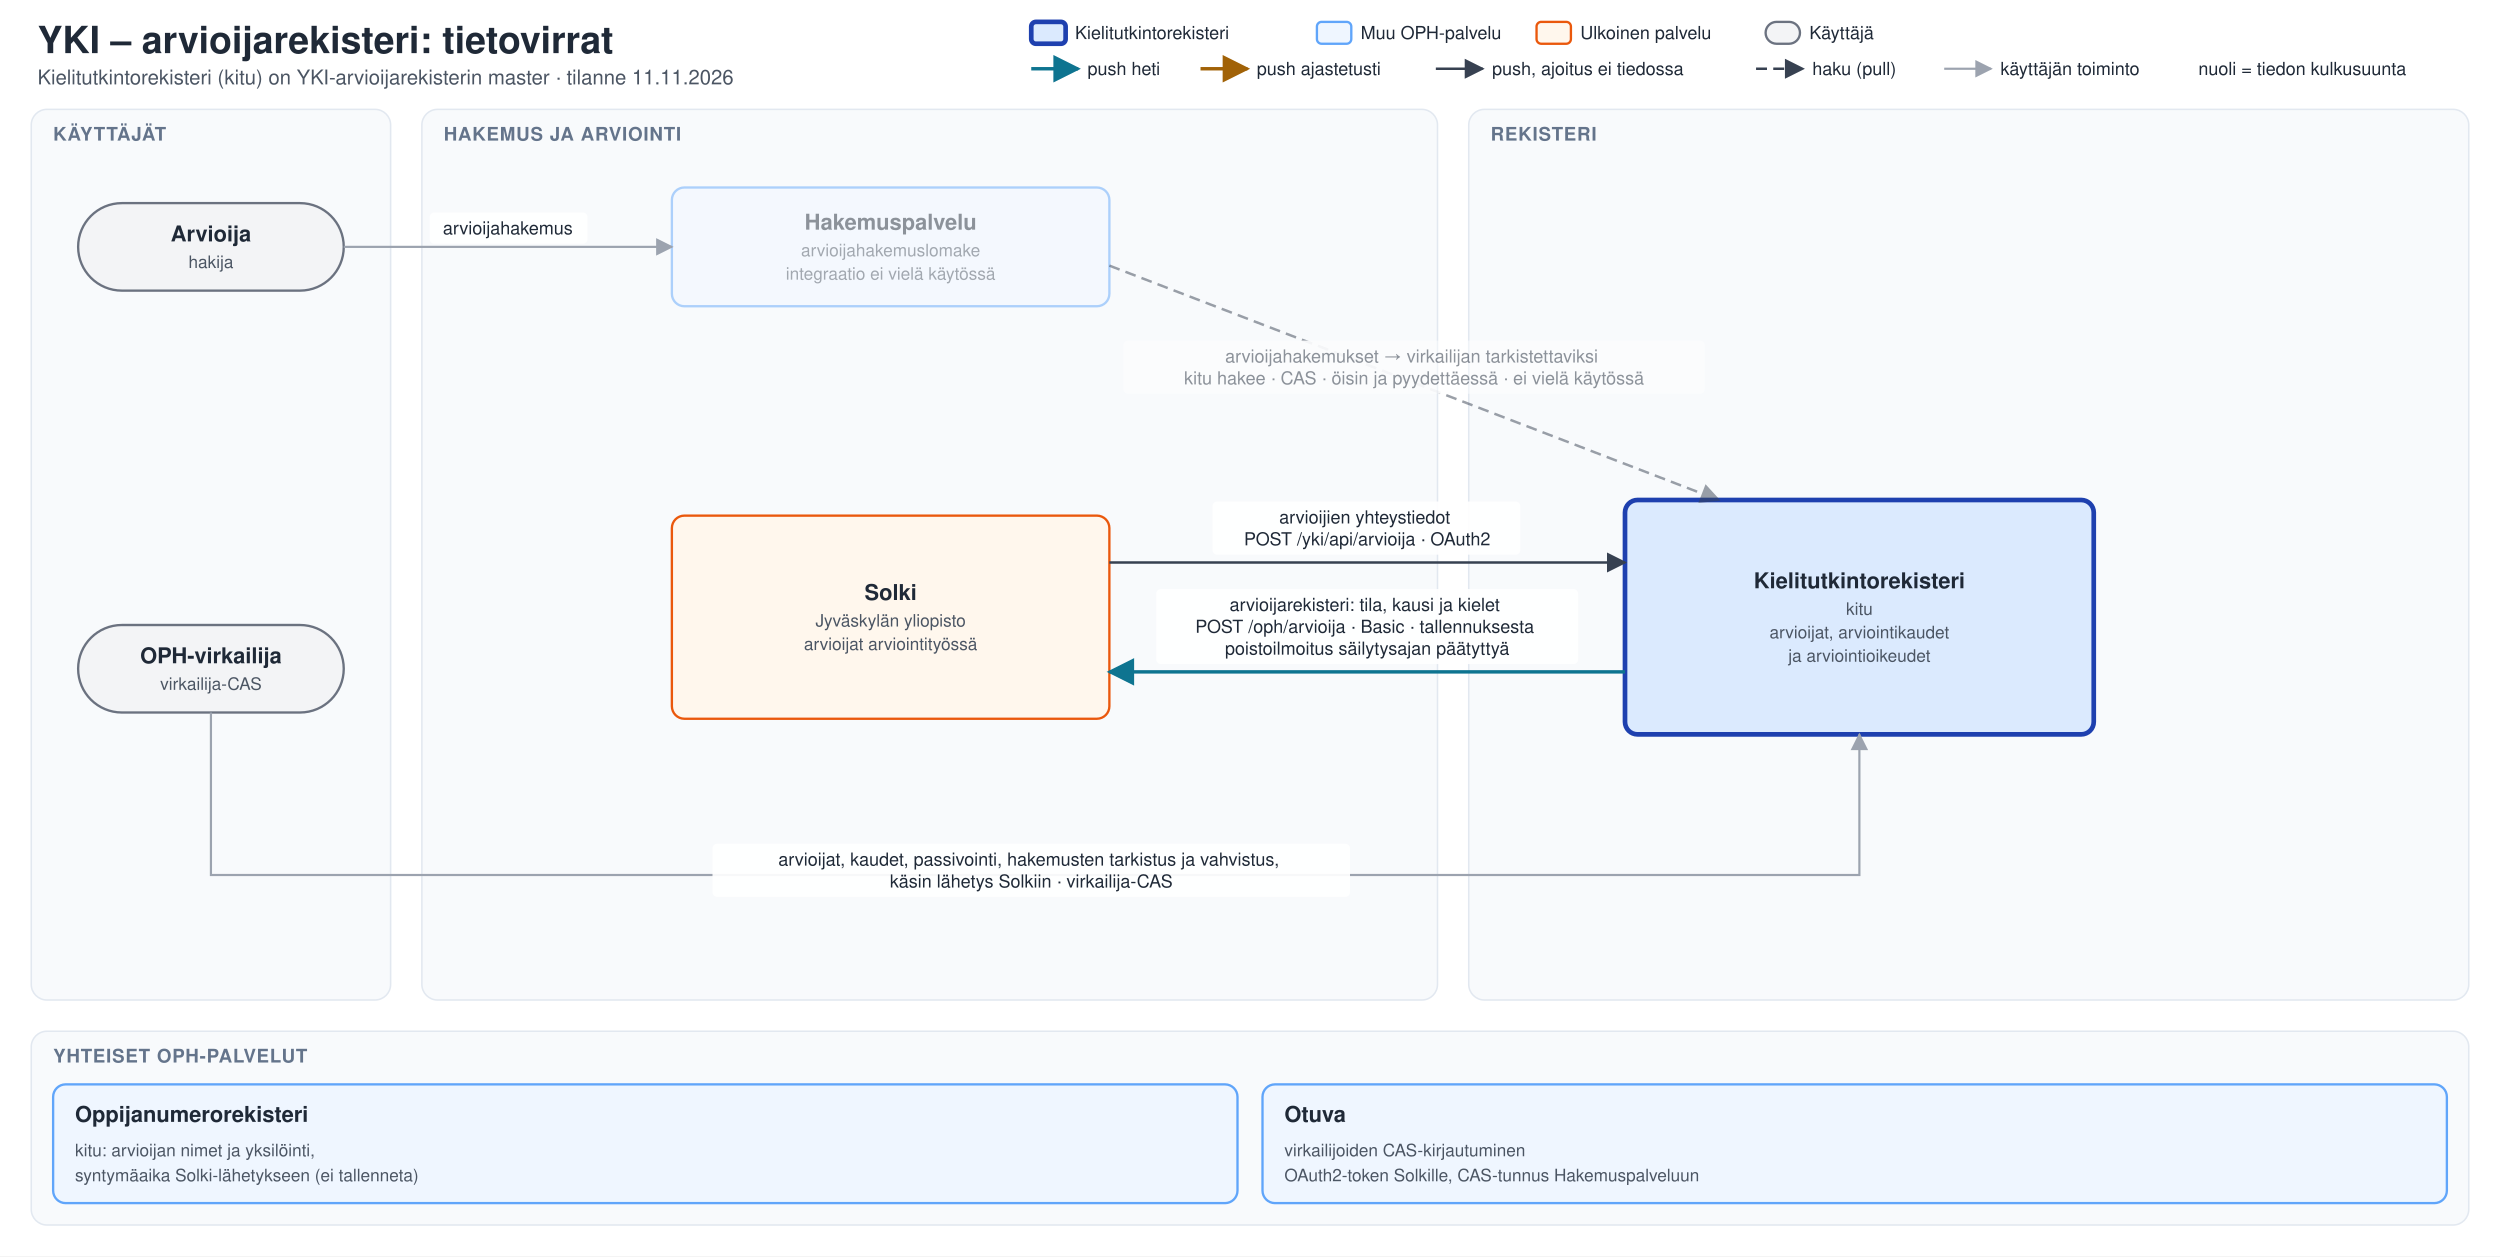
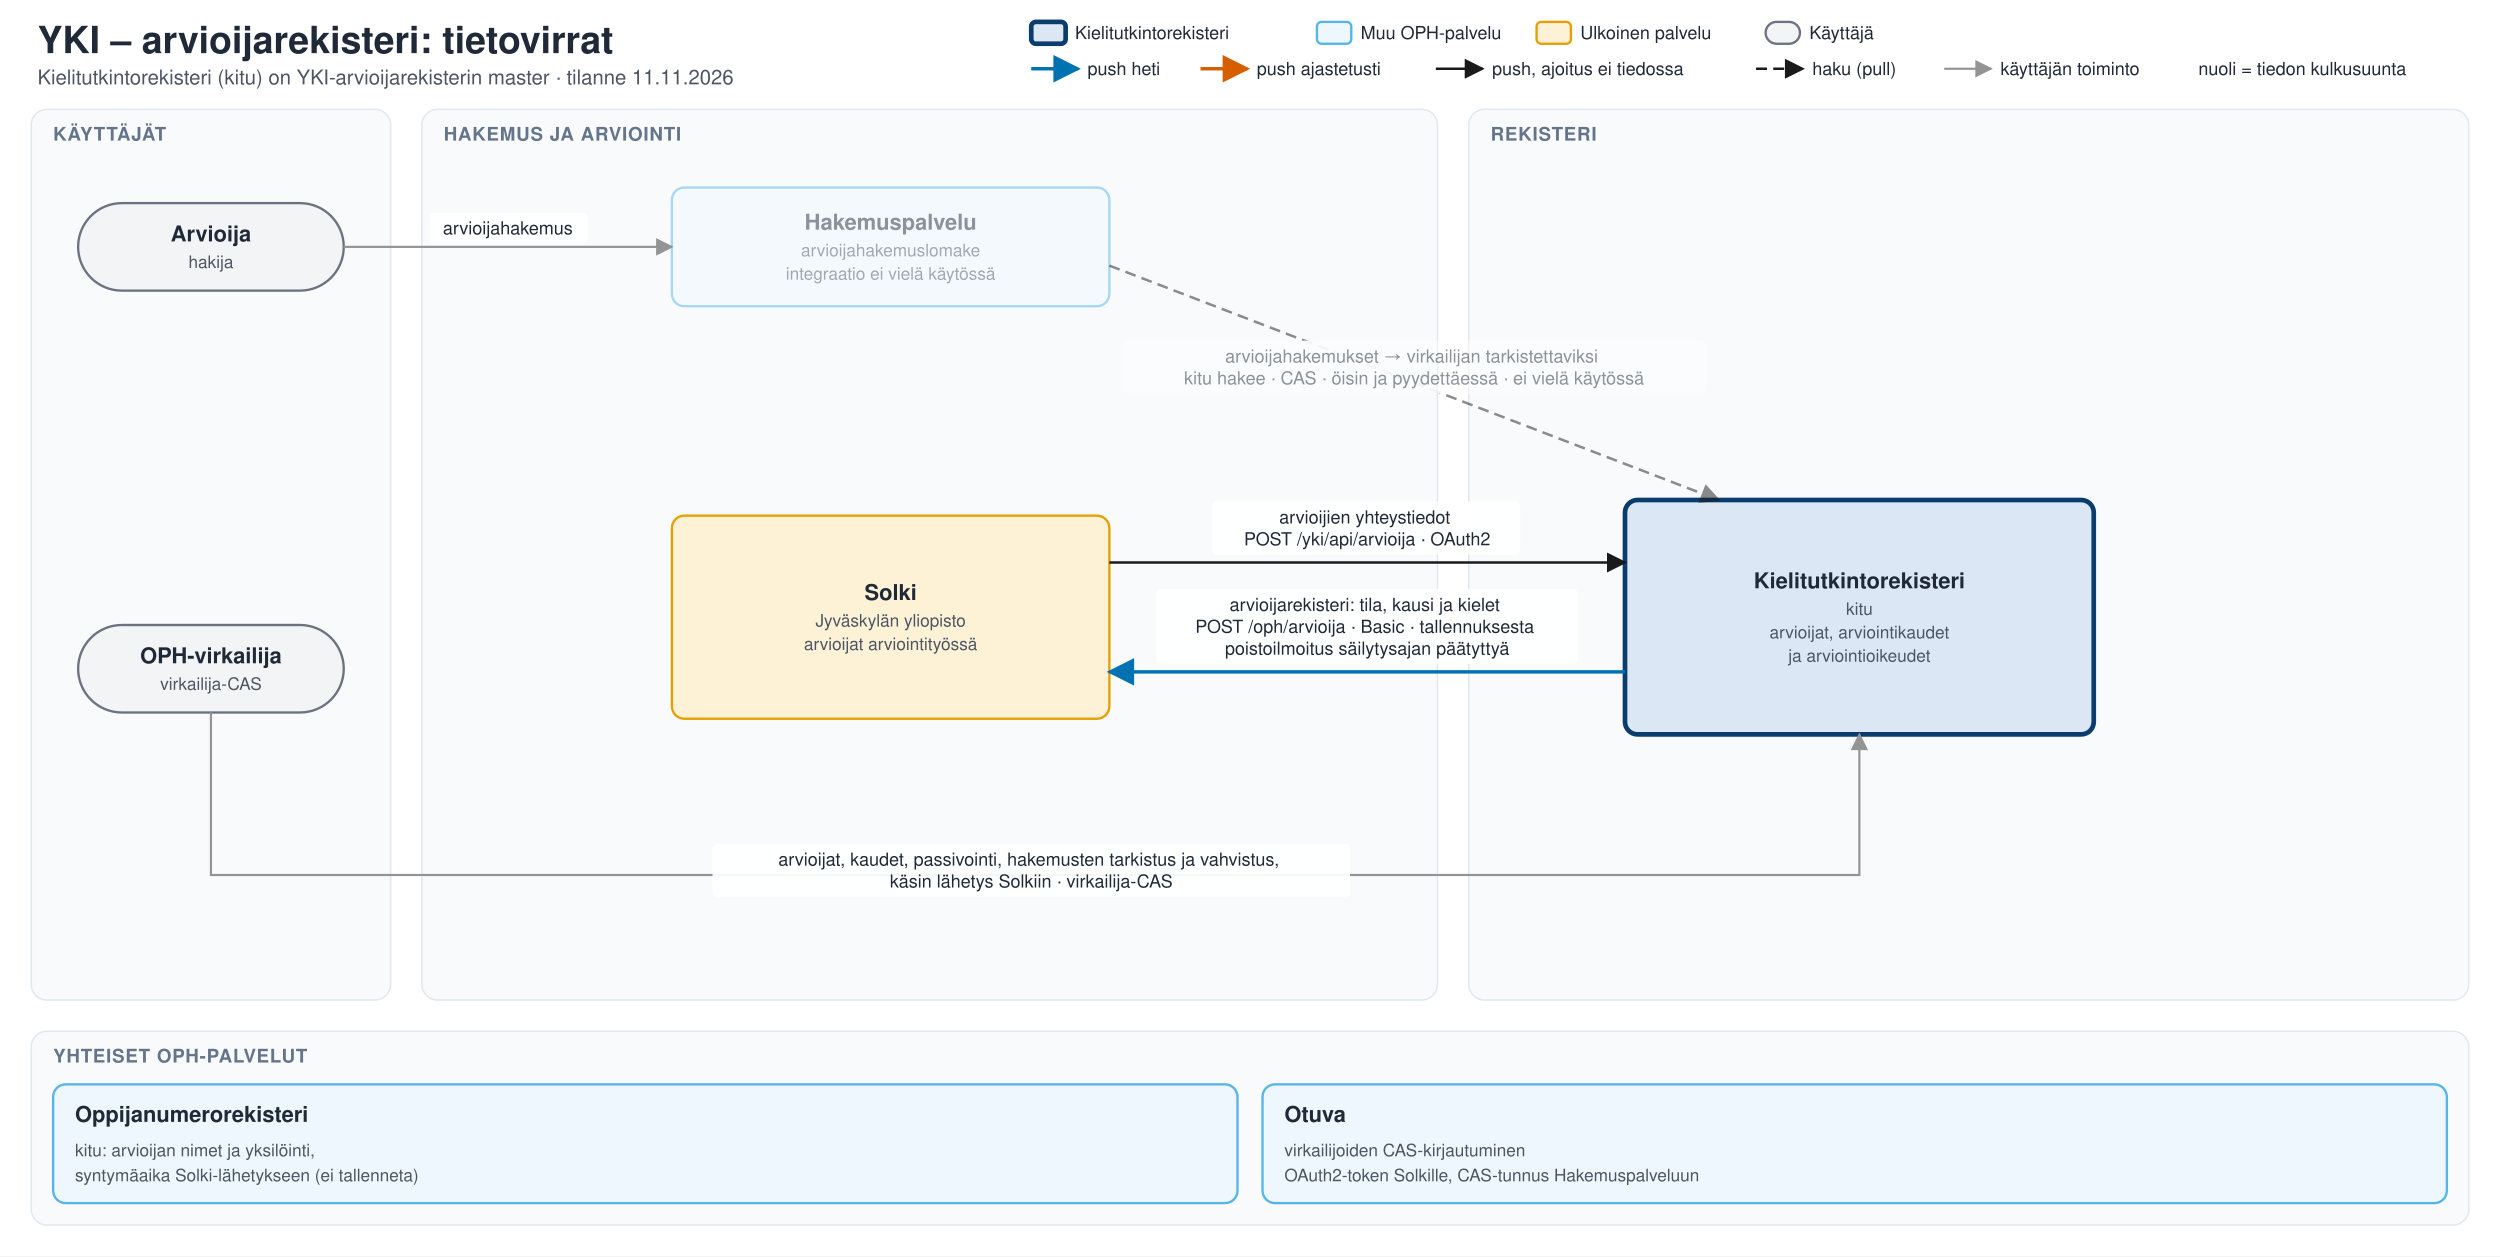
<svg xmlns="http://www.w3.org/2000/svg" width="1600" height="804" viewBox="0 0 1600 804">
  <defs>
    <style>
    text { font-family: Helvetica, Arial, sans-serif; fill: #1f2937; }
    .tausta { fill: #ffffff; }
    .otsikko { font-size: 24px; font-weight: bold; }
    .alaotsikko { font-size: 13px; fill: #4b5563; }
    .kaista { fill: #f8fafc; stroke: #e2e8f0; stroke-width: 1; }
    .kaistan-nimi { font-size: 12px; font-weight: bold; fill: #64748b; letter-spacing: 0.5px; }
    .laatikko rect { stroke-width: 1.5; }
    .nimi { font-size: 14px; font-weight: bold; }
    .lisatieto { font-size: 11px; fill: #4b5563; }
-     .kitu rect { fill: #dbeafe; stroke: #1e40af; stroke-width: 3; }
-     .kios rect { fill: #ede9fe; stroke: #6d28d9; stroke-width: 2.5; }
-     .oph rect { fill: #eff6ff; stroke: #60a5fa; }
-     .ulkoinen rect { fill: #fff7ed; stroke: #ea580c; }
-     .infra rect { fill: #f0fdf4; stroke: #16a34a; }
+     .kitu rect { fill: #dbe7f5; stroke: #0b3c6e; stroke-width: 3; }
+     .kios rect { fill: #f7e4ef; stroke: #cc79a7; stroke-width: 2.5; }
+     .oph rect { fill: #eef7fd; stroke: #56b4e9; }
+     .ulkoinen rect { fill: #fdf1d6; stroke: #e69f00; }
+     .infra rect { fill: #e3f2e7; stroke: #117733; }
    .toimija rect { fill: #f3f4f6; stroke: #6b7280; }
-     .ryhma { fill: #f5f9ff; stroke: #60a5fa; stroke-width: 1.5; stroke-dasharray: 4 3; }
-     .ryhman-nimi { font-size: 14px; font-weight: bold; fill: #1e3a8a; }
-     .nuoli path { fill: none; stroke: #374151; stroke-width: 1.6; }
-     .heti path { stroke: #0e7490; stroke-width: 2.2; }
-     .ajastettu path { stroke: #a16207; stroke-width: 2.2; }
+     .ryhma { fill: #f5f9fd; stroke: #56b4e9; stroke-width: 1.5; stroke-dasharray: 4 3; }
+     .ryhman-nimi { font-size: 14px; font-weight: bold; fill: #0b3c6e; }
+     .nuoli path { fill: none; stroke: #1a1a1a; stroke-width: 1.6; }
+     .heti path { stroke: #0072b2; stroke-width: 2.2; }
+     .ajastettu path { stroke: #d55e00; stroke-width: 2.2; }
    .pull path { stroke-dasharray: 7 4; }
-     .kayttaja path { stroke: #9ca3af; stroke-width: 1.4; }
+     .kayttaja path { stroke: #949494; stroke-width: 1.4; }
    .nuolen-teksti rect { fill: #ffffff; fill-opacity: 0.92; }
    .nuolen-teksti text { font-size: 11.5px; }
    .ei-kaytossa { opacity: 0.5; }
    .selite { font-size: 11.5px; }
    </style>
    <marker id="karki-heti" viewBox="0 0 10 10" refX="9" refY="5" markerWidth="8" markerHeight="8" orient="auto-start-reverse">
-       <path d="M 0,0 L 10,5 L 0,10 z" fill="#0e7490" />
+       <path d="M 0,0 L 10,5 L 0,10 z" fill="#0072b2" />
    </marker>
    <marker id="karki-ajastettu" viewBox="0 0 10 10" refX="9" refY="5" markerWidth="8" markerHeight="8" orient="auto-start-reverse">
-       <path d="M 0,0 L 10,5 L 0,10 z" fill="#a16207" />
+       <path d="M 0,0 L 10,5 L 0,10 z" fill="#d55e00" />
    </marker>
    <marker id="karki-push" viewBox="0 0 10 10" refX="9" refY="5" markerWidth="8" markerHeight="8" orient="auto-start-reverse">
-       <path d="M 0,0 L 10,5 L 0,10 z" fill="#374151" />
+       <path d="M 0,0 L 10,5 L 0,10 z" fill="#1a1a1a" />
    </marker>
    <marker id="karki-pull" viewBox="0 0 10 10" refX="9" refY="5" markerWidth="8" markerHeight="8" orient="auto-start-reverse">
-       <path d="M 0,0 L 10,5 L 0,10 z" fill="#374151" />
+       <path d="M 0,0 L 10,5 L 0,10 z" fill="#1a1a1a" />
    </marker>
    <marker id="karki-kayttaja" viewBox="0 0 10 10" refX="9" refY="5" markerWidth="8" markerHeight="8" orient="auto-start-reverse">
-       <path d="M 0,0 L 10,5 L 0,10 z" fill="#9ca3af" />
+       <path d="M 0,0 L 10,5 L 0,10 z" fill="#949494" />
    </marker>
  </defs>
  <rect class="tausta" x="0" y="0" width="1600" height="804" />
  <g id="otsikko">
    <text class="otsikko" x="24" y="34">YKI – arvioijarekisteri: tietovirrat</text>
    <text class="alaotsikko" x="24" y="54">Kielitutkintorekisteri (kitu) on YKI-arvioijarekisterin master · tilanne 11.11.2026</text>
  </g>
  <g id="selite">
    <g class="laatikko kitu">
      <rect x="660" y="14" width="22" height="14" rx="3" />
    </g>
    <text class="selite" x="688" y="25">Kielitutkintorekisteri</text>
    <g class="laatikko oph">
      <rect x="842.825" y="14" width="22" height="14" rx="3" />
    </g>
    <text class="selite" x="870.825" y="25">Muu OPH-palvelu</text>
    <g class="laatikko ulkoinen">
      <rect x="983.388" y="14" width="22" height="14" rx="3" />
    </g>
    <text class="selite" x="1011.388" y="25">Ulkoinen palvelu</text>
    <g class="laatikko toimija">
      <rect x="1129.988" y="14" width="22" height="14" rx="7" />
    </g>
    <text class="selite" x="1157.988" y="25">Käyttäjä</text>
    <g class="nuoli heti">
      <path d="M 660,44 L 690,44" marker-end="url(#karki-heti)" />
    </g>
    <text class="selite" x="696" y="48">push heti</text>
    <g class="nuoli ajastettu">
      <path d="M 768.337,44 L 798.337,44" marker-end="url(#karki-ajastettu)" />
    </g>
    <text class="selite" x="804.337" y="48">push ajastetusti</text>
    <g class="nuoli push">
      <path d="M 918.938,44 L 948.938,44" marker-end="url(#karki-push)" />
    </g>
    <text class="selite" x="954.938" y="48">push, ajoitus ei tiedossa</text>
    <g class="nuoli pull">
      <path d="M 1123.875,44 L 1153.875,44" marker-end="url(#karki-pull)" />
    </g>
    <text class="selite" x="1159.875" y="48">haku (pull)</text>
    <g class="nuoli kayttaja">
      <path d="M 1244.287,44 L 1274.287,44" marker-end="url(#karki-kayttaja)" />
    </g>
    <text class="selite" x="1280.287" y="48">käyttäjän toiminto</text>
    <text class="selite" x="1406.962" y="48">nuoli = tiedon kulkusuunta</text>
  </g>
  <g id="kaista-toimijat">
    <rect class="kaista" x="20" y="70" width="230" height="570" rx="10" />
    <text class="kaistan-nimi" x="34" y="90">KÄYTTÄJÄT</text>
  </g>
  <g id="kaista-hakemus">
    <rect class="kaista" x="270" y="70" width="650" height="570" rx="10" />
    <text class="kaistan-nimi" x="284" y="90">HAKEMUS JA ARVIOINTI</text>
  </g>
  <g id="kaista-rekisteri">
    <rect class="kaista" x="940" y="70" width="640" height="570" rx="10" />
    <text class="kaistan-nimi" x="954" y="90">REKISTERI</text>
  </g>
  <g id="arvioija" class="laatikko toimija">
    <rect x="50" y="130" width="170" height="56" rx="28" />
    <text class="nimi" x="135" y="154.5" text-anchor="middle">Arvioija</text>
    <text class="lisatieto" x="135" y="171.5" text-anchor="middle">hakija</text>
  </g>
  <g id="virkailija" class="laatikko toimija">
    <rect x="50" y="400" width="170" height="56" rx="28" />
    <text class="nimi" x="135" y="424.5" text-anchor="middle">OPH-virkailija</text>
    <text class="lisatieto" x="135" y="441.5" text-anchor="middle">virkailija-CAS</text>
  </g>
  <g id="ataru" class="laatikko oph ei-kaytossa">
    <rect x="430" y="120" width="280" height="76" rx="8" />
    <text class="nimi" x="570" y="147" text-anchor="middle">Hakemuspalvelu</text>
    <text class="lisatieto" x="570" y="164" text-anchor="middle">arvioijahakemuslomake</text>
    <text class="lisatieto" x="570" y="179" text-anchor="middle">integraatio ei vielä käytössä</text>
  </g>
  <g id="solki" class="laatikko ulkoinen">
    <rect x="430" y="330" width="280" height="130" rx="8" />
    <text class="nimi" x="570" y="384" text-anchor="middle">Solki</text>
    <text class="lisatieto" x="570" y="401" text-anchor="middle">Jyväskylän yliopisto</text>
    <text class="lisatieto" x="570" y="416" text-anchor="middle">arvioijat arviointityössä</text>
  </g>
  <g id="kitu" class="laatikko kitu">
    <rect x="1040" y="320" width="300" height="150" rx="8" />
    <text class="nimi" x="1190" y="376.5" text-anchor="middle">Kielitutkintorekisteri</text>
    <text class="lisatieto" x="1190" y="393.5" text-anchor="middle">kitu</text>
    <text class="lisatieto" x="1190" y="408.5" text-anchor="middle">arvioijat, arviointikaudet</text>
    <text class="lisatieto" x="1190" y="423.5" text-anchor="middle">ja arviointioikeudet</text>
  </g>
  <g id="arvioija-ataru" class="nuoli kayttaja">
    <path d="M 220,158 L 430,158" marker-end="url(#karki-kayttaja)" />
    <g class="nuolen-teksti">
      <rect x="275" y="136" width="101" height="20" rx="3" />
      <text x="325" y="150" text-anchor="middle">
        <tspan x="325" y="150">arvioijahakemus</tspan>
      </text>
    </g>
  </g>
  <g id="kitu-hakee-atarusta" class="nuoli pull ei-kaytossa">
    <path d="M 710,170 L 1100,320" marker-end="url(#karki-pull)" />
    <g class="nuolen-teksti">
      <rect x="719" y="218" width="372" height="34" rx="3" />
      <text x="905" y="232" text-anchor="middle">
        <tspan x="905" y="232">arvioijahakemukset → virkailijan tarkistettaviksi</tspan>
        <tspan x="905" y="246">kitu hakee · CAS · öisin ja pyydettäessä · ei vielä käytössä</tspan>
      </text>
    </g>
  </g>
  <g id="solki-kitu-yhteystiedot" class="nuoli push">
    <path d="M 710,360 L 1040,360" marker-end="url(#karki-push)" />
    <g class="nuolen-teksti">
      <rect x="776" y="321" width="197" height="34" rx="3" />
      <text x="875" y="335" text-anchor="middle">
        <tspan x="875" y="335">arvioijien yhteystiedot</tspan>
        <tspan x="875" y="349">POST /yki/api/arvioija · OAuth2</tspan>
      </text>
    </g>
  </g>
  <g id="kitu-solki-arvioijarekisteri" class="nuoli heti">
    <path d="M 1040,430 L 710,430" marker-end="url(#karki-heti)" />
    <g class="nuolen-teksti">
      <rect x="740" y="377" width="270" height="48" rx="3" />
      <text x="875" y="391" text-anchor="middle">
        <tspan x="875" y="391">arvioijarekisteri: tila, kausi ja kielet</tspan>
        <tspan x="875" y="405">POST /oph/arvioija · Basic · tallennuksesta</tspan>
        <tspan x="875" y="419">poistoilmoitus säilytysajan päätyttyä</tspan>
      </text>
    </g>
  </g>
  <g id="virkailija-kitu" class="nuoli kayttaja">
    <path d="M 135,456 L 135,560 L 1190,560 L 1190,470" marker-end="url(#karki-kayttaja)" />
    <g class="nuolen-teksti">
      <rect x="456" y="540" width="408" height="34" rx="3" />
      <text x="660" y="554" text-anchor="middle">
        <tspan x="660" y="554">arvioijat, kaudet, passivointi, hakemusten tarkistus ja vahvistus,</tspan>
        <tspan x="660" y="568">käsin lähetys Solkiin · virkailija-CAS</tspan>
      </text>
    </g>
  </g>
  <g id="kaista-yhteiset">
    <rect class="kaista" x="20" y="660" width="1560" height="124" rx="10" />
    <text class="kaistan-nimi" x="34" y="680">YHTEISET OPH-PALVELUT</text>
  </g>
  <g id="onr" class="laatikko oph">
    <rect x="34.0" y="694" width="758" height="76" rx="8" />
    <text class="nimi" x="48.0" y="718">Oppijanumerorekisteri</text>
    <text class="lisatieto" x="48.0" y="740">kitu: arvioijan nimet ja yksilöinti,</text>
    <text class="lisatieto" x="48.0" y="756">syntymäaika Solki-lähetykseen (ei tallenneta)</text>
  </g>
  <g id="otuva" class="laatikko oph">
    <rect x="808.0" y="694" width="758" height="76" rx="8" />
    <text class="nimi" x="822.0" y="718">Otuva</text>
    <text class="lisatieto" x="822.0" y="740">virkailijoiden CAS-kirjautuminen</text>
    <text class="lisatieto" x="822.0" y="756">OAuth2-token Solkille, CAS-tunnus Hakemuspalveluun</text>
  </g>
</svg>
